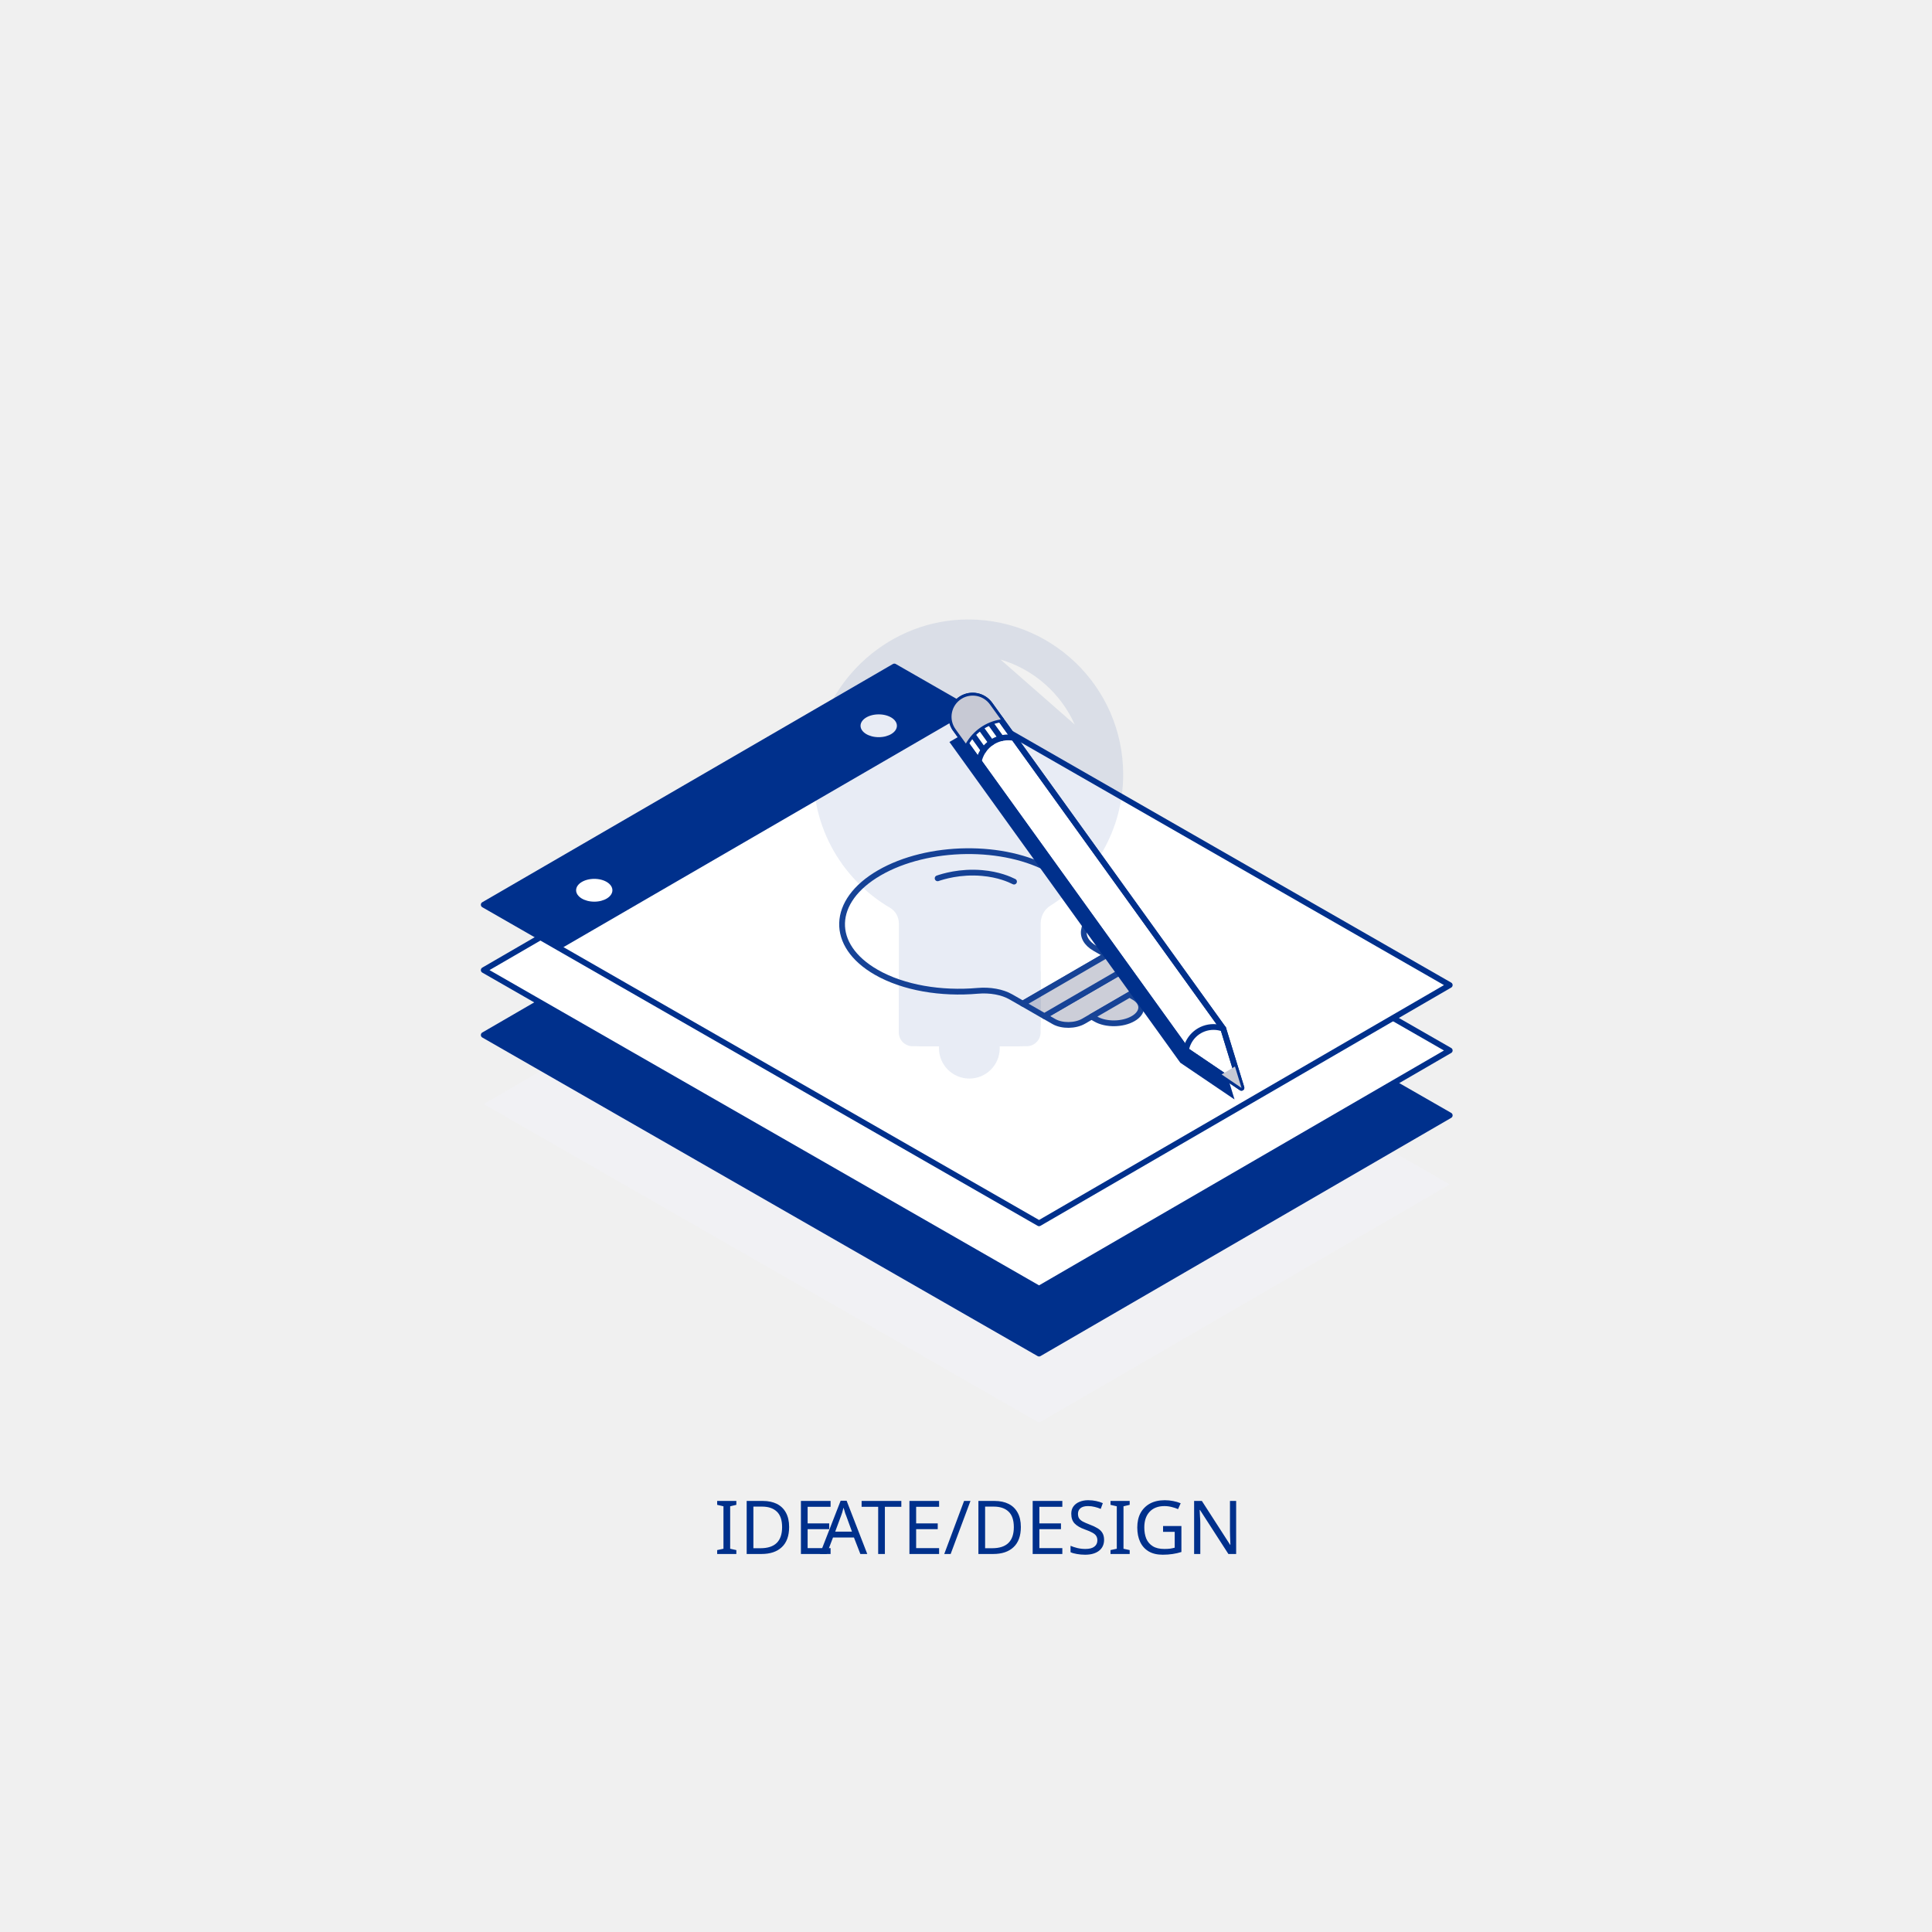
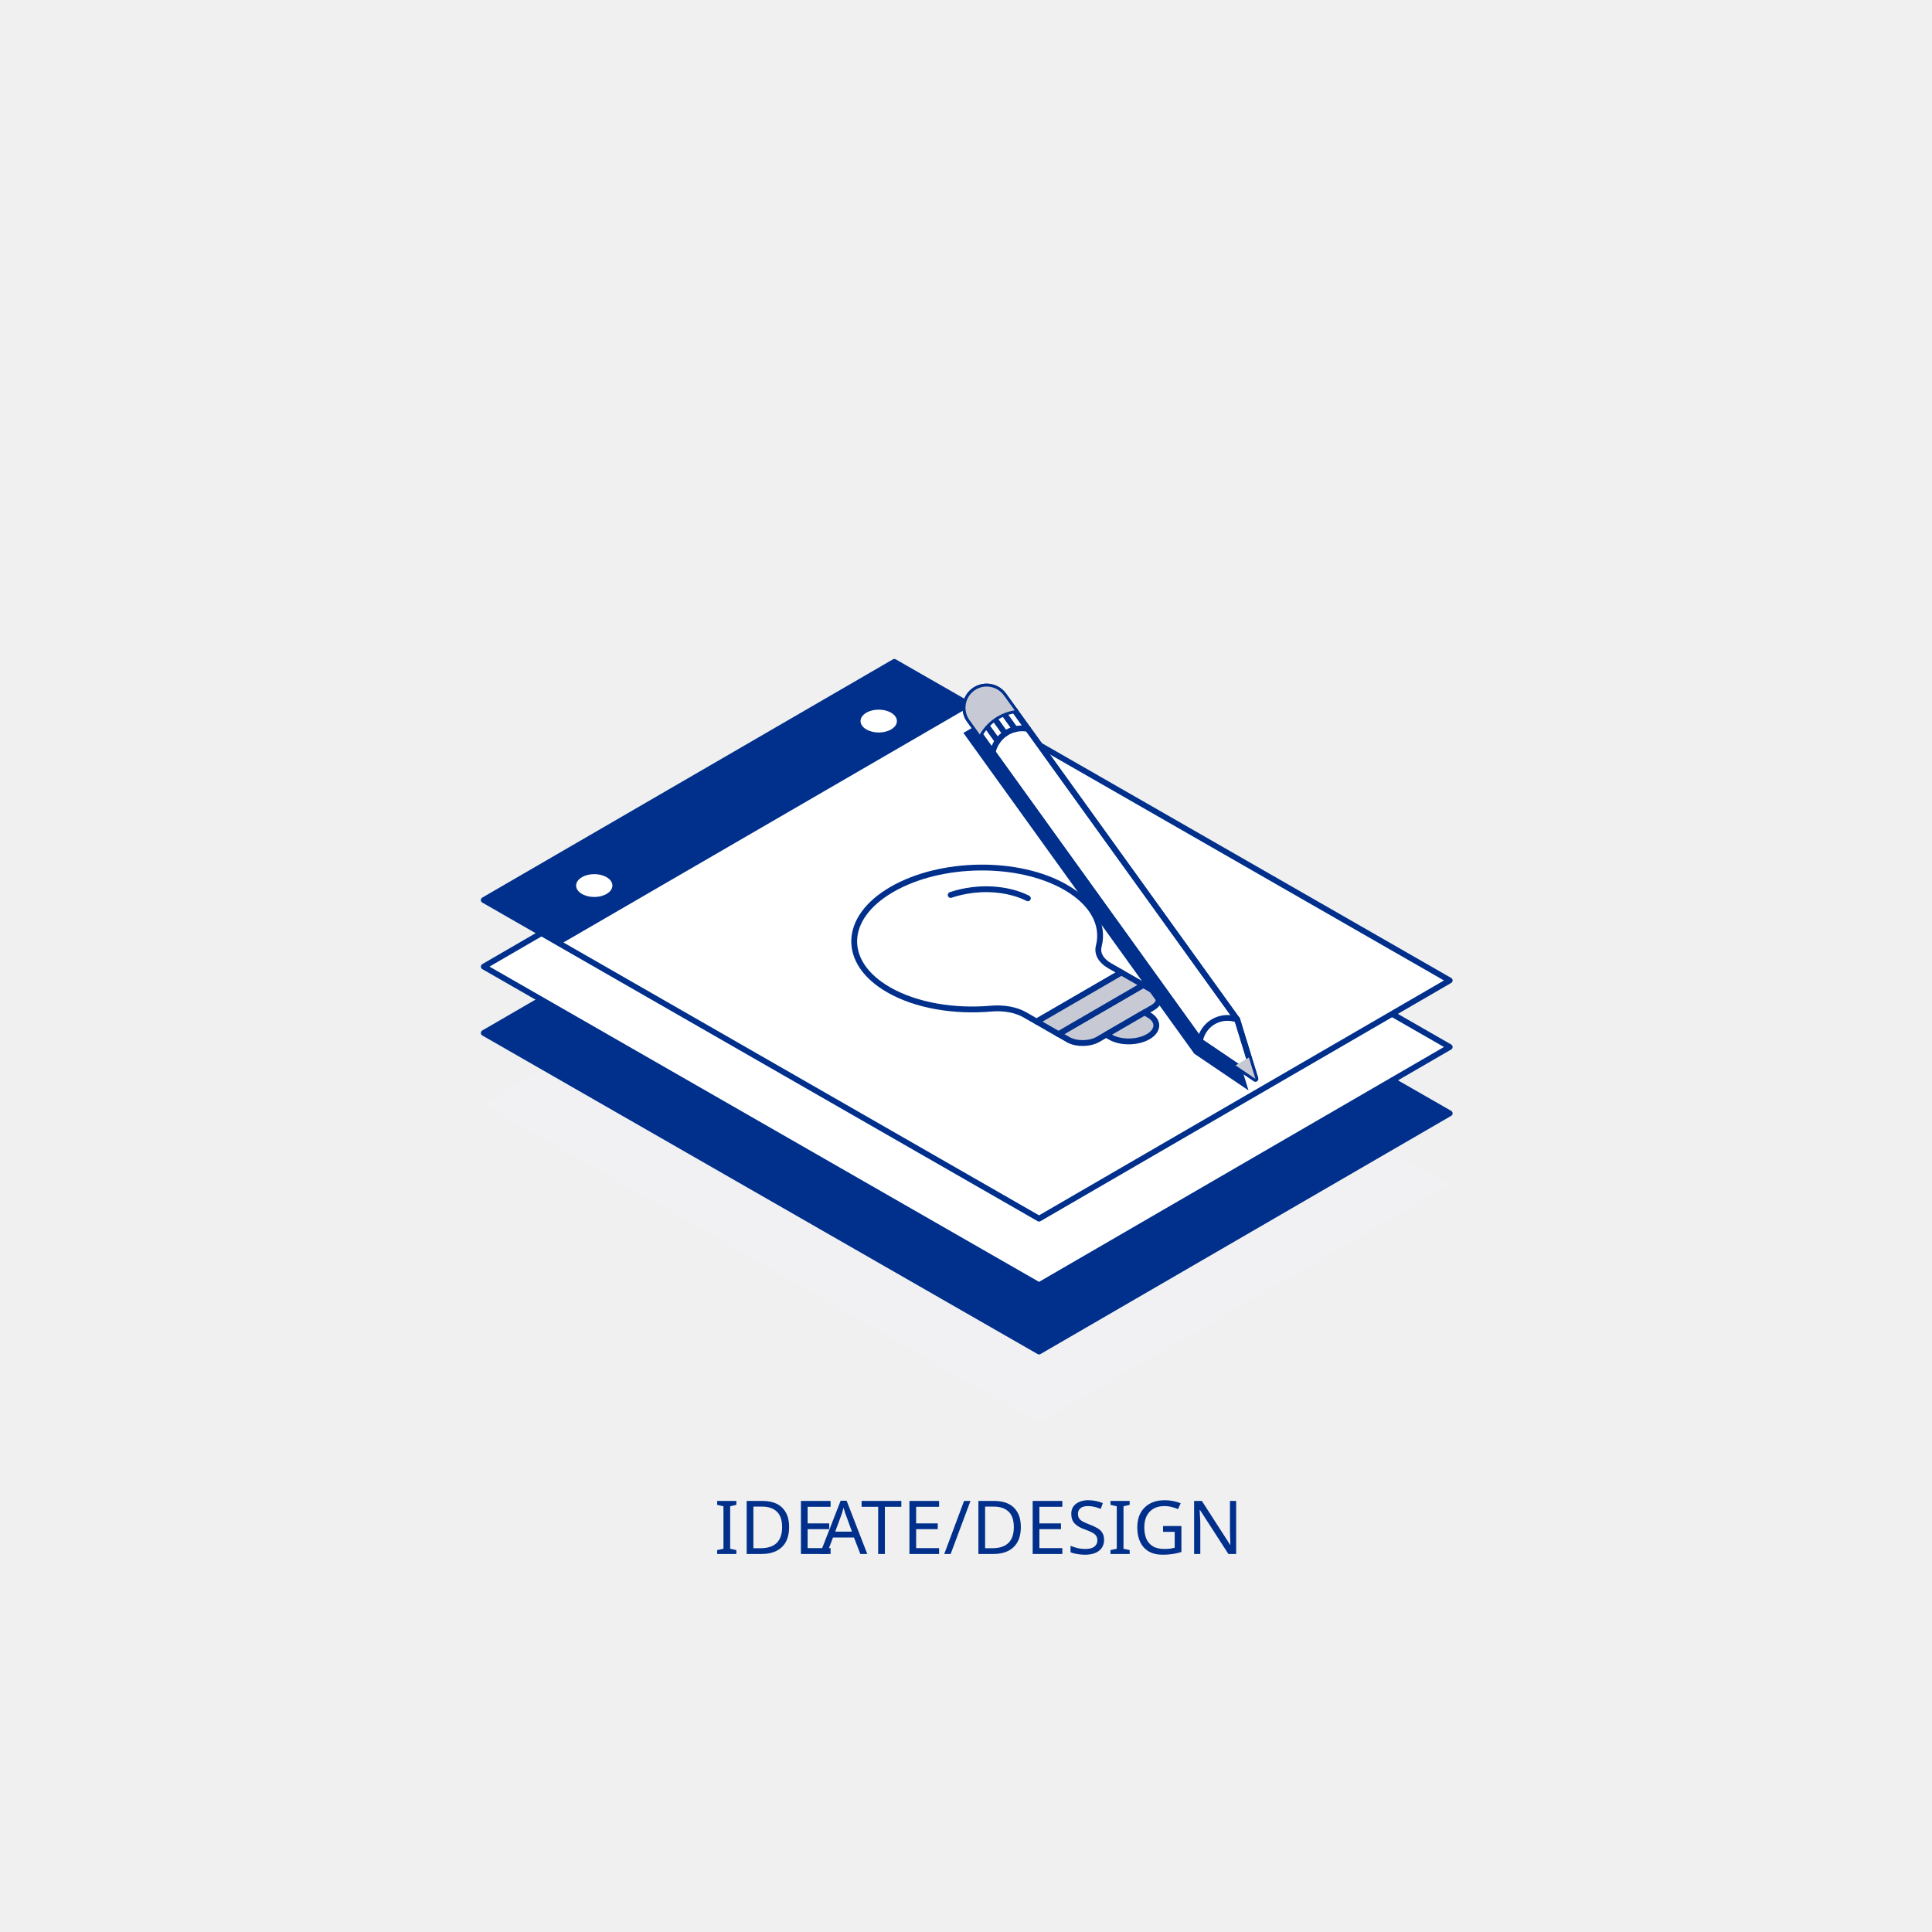
<svg xmlns="http://www.w3.org/2000/svg" id="Layer_1_copy_2" data-name="Layer 1 copy 2" viewBox="0 0 288 288">
  <defs>
    <style>
      .cls-1 {
        fill: #c7c9d4;
      }

      .cls-2 {
        fill: #fff;
      }

      .cls-3, .cls-4, .cls-5 {
        fill: #00308c;
      }

      .cls-3, .cls-6 {
        stroke: #00308c;
        stroke-linecap: round;
        stroke-linejoin: round;
        stroke-width: .86px;
      }

      .cls-7 {
        fill: #f1f1f4;
      }

      .cls-5 {
        font-family: DIN2014-Regular, 'DIN 2014';
        font-size: 11.08px;
      }

      .cls-8 {
        letter-spacing: -.03em;
      }

      .cls-6 {
        fill: none;
      }
    </style>
  </defs>
  <text class="cls-5" transform="translate(106.47 231.65)">
    <tspan x="0" y="0">IDE</tspan>
    <tspan class="cls-8" x="15.75" y="0">A</tspan>
    <tspan x="21.86" y="0">TE/DESIGN</tspan>
  </text>
  <polygon id="Pad_Shadow" data-name="Pad Shadow" class="cls-7" points="216.11 176.56 133.32 129.07 72.11 164.58 154.89 212.07 216.11 176.56" />
-   <polygon id="Pad_Bottom" data-name="Pad Bottom" class="cls-3" points="216.11 166.267 133.32 118.777 72.11 154.286 154.89 201.777 216.11 166.267" />
+   <polygon id="Pad_Bottom" data-name="Pad Bottom" class="cls-3" points="216.11 165.964 133.32 118.474 72.11 153.983 154.89 201.474 216.11 165.964" />
  <g id="Pad_Middle" data-name="Pad Middle">
-     <polygon class="cls-2" points="216.11 156.592 133.32 109.102 72.11 144.612 154.89 192.102 216.11 156.592" />
-     <polygon class="cls-6" points="216.11 156.592 133.32 109.102 72.11 144.612 154.89 192.102 216.11 156.592" />
+     <polygon class="cls-2" points="216.11 156.072 133.32 108.582 72.11 144.092 154.89 191.582 216.11 156.072" />
+     <polygon class="cls-6" points="216.11 156.072 133.32 108.582 72.11 144.092 154.89 191.582 216.11 156.072" />
  </g>
  <g id="Pad_Top" data-name="Pad Top">
-     <polygon class="cls-2" points="216.11 146.846 133.32 99.355 72.11 134.865 154.89 182.356 216.11 146.846" />
-     <polygon class="cls-6" points="216.11 146.846 133.32 99.355 72.11 134.865 154.89 182.356 216.11 146.846" />
-     <path class="cls-4" d="M133.32,99.36l-61.22,35.51 11.46,6.57 61.22,-35.51 -11.46,-6.57ZM88.59,134.41c-1.49,0.00,-2.71,-0.76,-2.71,-1.70s1.21,-1.70,2.71,-1.70 2.70,0.76,2.70,1.70 -1.21,1.70,-2.70,1.70M130.99,109.89c-1.49,0.00,-2.71,-0.76,-2.71,-1.70s1.21,-1.70,2.71,-1.70 2.71,0.76,2.71,1.70 -1.21,1.70,-2.71,1.70" />
+     <polygon class="cls-2" points="216.11 146.153 133.32 98.662 72.11 134.172 154.89 181.663 216.11 146.153" />
+     <polygon class="cls-6" points="216.11 146.153 133.32 98.662 72.11 134.172 154.89 181.663 216.11 146.153" />
+     <path class="cls-4" d="M133.32,98.66l-61.22,35.51 11.46,6.57 61.22,-35.51 -11.46,-6.57ZM88.59,133.71c-1.49,0.00,-2.71,-0.76,-2.71,-1.70s1.21,-1.70,2.71,-1.70 2.70,0.76,2.70,1.70 -1.21,1.70,-2.70,1.70M130.99,109.19c-1.49,0.00,-2.71,-0.76,-2.71,-1.70s1.21,-1.70,2.71,-1.70 2.71,0.76,2.71,1.70 -1.21,1.70,-2.71,1.70" />
  </g>
-   <g id="Bulb_One" opacity="0.91" transform="translate(-1.14, -2.42)">
+   <g id="Bulb_One" opacity="1.00" transform="translate(-0.60, -1.27) scale(1.01)">
    <path class="cls-1" d="M169.33,146.63l1.44.83c1.2.69,1.16,1.83-.08,2.54l-8.02,4.65c-1.24.72-3.21.74-4.41.06l-1.44-.83,12.51-7.25Z" />
    <path class="cls-6" d="M169.33,146.63l1.44.83c1.2.69,1.16,1.83-.08,2.54l-8.02,4.65c-1.24.72-3.21.74-4.41.06l-1.44-.83,12.51-7.25Z" />
    <path class="cls-2" d="M157.87,132.22c4.08,2.34,5.7,5.58,4.89,8.7-.27,1.06.31,2.12,1.59,2.86l1.75,1-12.51,7.25-1.75-1c-1.28-.74-3.11-1.07-4.95-.91-5.42.48-11.05-.43-15.13-2.77-6.97-4-6.76-10.64.47-14.82,7.23-4.18,18.66-4.32,25.63-.32" />
    <path class="cls-6" d="M157.87,132.22c4.08,2.34,5.7,5.58,4.89,8.7-.27,1.06.31,2.12,1.59,2.86l1.75,1-12.51,7.25-1.75-1c-1.28-.74-3.11-1.07-4.95-.91-5.42.48-11.05-.43-15.13-2.77-6.97-4-6.76-10.64.47-14.82,7.23-4.18,18.66-4.32,25.63-.32Z" />
    <polygon class="cls-1" points="153.61 152.04 166.11 144.79 169.33 146.63 156.82 153.89 153.61 152.04" />
    <polygon class="cls-6" points="153.61 152.04 166.11 144.79 169.33 146.63 156.82 153.89 153.61 152.04" />
    <path class="cls-1" d="M169.52,150.69l.63.36c.76.43,1.12,1.01,1.11,1.59-.02.58-.42,1.17-1.2,1.62-1.56.91-4.06.94-5.57.07l-.63-.36,5.67-3.29Z" />
    <path class="cls-6" d="M169.52,150.69l.63.36c.76.43,1.12,1.01,1.11,1.59-.02.58-.42,1.17-1.2,1.62-1.56.91-4.06.94-5.57.07l-.63-.36,5.67-3.29Z" />
    <path class="cls-2" d="M140.91,133.35c.73-.25,3.31-1.08,6.62-.79,2.47.21,4.09.94,4.77,1.28" />
    <path class="cls-6" d="M140.91,133.35c.73-.25,3.31-1.08,6.62-.79,2.47.21,4.09.94,4.77,1.28" />
  </g>
-   <g id="Bulb_Two" opacity="0.09">
-     <g class="cls-12">
-       <circle class="cls-4" cx="144.5" cy="156.25" r="4.53" />
-     </g>
-     <path class="cls-5" d="M167.43,115.43c0-13.12-10.95-23.69-24.22-23.06-11.29.54-20.75,9.5-21.84,20.76-.92,9.45,3.88,17.85,11.33,22.21.82.48,1.29,1.38,1.29,2.33v14.86c0,1.9,1.54,3.45,3.45,3.45h14.16c1.95,0,3.53-1.58,3.53-3.53v-14.76c0-1.08.52-2.1,1.43-2.67,6.52-4.08,10.87-11.32,10.87-19.58Z" />
-     <rect class="cls-4" x="133.98" y="144.81" width="21.14" height="5.57" />
-     <path class="cls-4" d="M133.98,150.39h21.14v3.49c0,1.15-.93,2.08-2.08,2.08h-17c-1.14,0-2.06-.92-2.06-2.06v-3.51h0Z" />
-     <path class="cls-2" d="M149.15,98.32c4.95,1.46,8.99,5.04,11.06,9.69" />
-   </g>
  <g id="Pencil">
-     <polygon class="cls-4" points="147.03 107.415 141.531 110.605 175.951 158.424 184.031 163.895 181.33 155.074 147.03 107.415" />
-     <path class="cls-2" d="M142.44,108.70l34.54,47.99 8.08,5.47 -2.71,-8.82 -34.79,-48.33c-0.97,-1.35,-2.82,-1.72,-4.24,-0.84 -1.55,0.97,-1.96,3.04,-0.89,4.53" />
-     <path class="cls-6" d="M142.44,108.70l34.54,47.99 8.08,5.47 -2.71,-8.82 -34.79,-48.33c-0.97,-1.35,-2.82,-1.72,-4.24,-0.84 -1.55,0.97,-1.96,3.04,-0.89,4.53Z" />
-     <path class="cls-6" d="M176.81,156.45c0.37,-1.92,2.06,-3.36,4.09,-3.36 0.51,0.00,1.00,0.09,1.46,0.26" />
-     <path class="cls-6" d="M151.17,110.00c-0.28,-0.05,-0.57,-0.08,-0.86,-0.08 -2.17,0.00,-3.98,1.53,-4.41,3.58" />
-     <path class="cls-6" d="M149.18,107.24c-2.23,0.35,-4.12,1.71,-5.20,3.60" />
-     <line class="cls-6" x1="147.56" y1="107.70" x2="149.25" y2="110.05" />
-     <line class="cls-6" x1="146.16" y1="108.46" x2="147.77" y2="110.70" />
-     <line class="cls-6" x1="144.96" y1="109.50" x2="146.63" y2="111.82" />
-     <path class="cls-6" d="M142.44,108.70l34.54,47.99 8.08,5.47 -2.71,-8.82 -34.79,-48.33c-0.97,-1.35,-2.82,-1.72,-4.24,-0.84 -1.55,0.97,-1.96,3.04,-0.89,4.53Z" />
-     <polygon class="cls-1" points="185.07 162.175 184.091 158.984 182.101 160.165 185.07 162.175" />
-     <path class="cls-1" d="M147.57,105.01c-0.97,-1.35,-2.82,-1.72,-4.24,-0.84 -1.55,0.97,-1.96,3.04,-0.89,4.53l1.54,2.14c1.07,-1.89,2.97,-3.25,5.20,-3.60l-1.61,-2.23Z" />
+     <polygon class="cls-4" points="149.111 106.065 143.611 109.255 178.031 157.074 186.111 162.545 183.411 153.724 149.111 106.065" />
+     <path class="cls-2" d="M144.52,107.35l34.54,47.99 8.08,5.47 -2.71,-8.82 -34.79,-48.33c-0.97,-1.35,-2.82,-1.72,-4.24,-0.84 -1.55,0.97,-1.96,3.04,-0.89,4.53" />
+     <path class="cls-6" d="M144.52,107.35l34.54,47.99 8.08,5.47 -2.71,-8.82 -34.79,-48.33c-0.97,-1.35,-2.82,-1.72,-4.24,-0.84 -1.55,0.97,-1.96,3.04,-0.89,4.53Z" />
+     <path class="cls-6" d="M178.89,155.10c0.37,-1.92,2.06,-3.36,4.09,-3.36 0.51,0.00,1.00,0.09,1.46,0.26" />
+     <path class="cls-6" d="M153.25,108.65c-0.28,-0.05,-0.57,-0.08,-0.86,-0.08 -2.17,0.00,-3.98,1.53,-4.41,3.58" />
+     <path class="cls-6" d="M151.26,105.89c-2.23,0.35,-4.12,1.71,-5.20,3.60" />
+     <line class="cls-6" x1="149.64" y1="106.35" x2="151.33" y2="108.70" />
+     <line class="cls-6" x1="148.24" y1="107.11" x2="149.85" y2="109.35" />
+     <line class="cls-6" x1="147.04" y1="108.15" x2="148.71" y2="110.47" />
+     <path class="cls-6" d="M144.52,107.35l34.54,47.99 8.08,5.47 -2.71,-8.82 -34.79,-48.33c-0.97,-1.35,-2.82,-1.72,-4.24,-0.84 -1.55,0.97,-1.96,3.04,-0.89,4.53Z" />
+     <polygon class="cls-1" points="187.151 160.825 186.171 157.634 184.181 158.815 187.151 160.825" />
+     <path class="cls-1" d="M149.65,103.66c-0.97,-1.35,-2.82,-1.72,-4.24,-0.84 -1.55,0.97,-1.96,3.04,-0.89,4.53l1.54,2.14c1.07,-1.89,2.97,-3.25,5.20,-3.60l-1.61,-2.23Z" />
  </g>
</svg>
